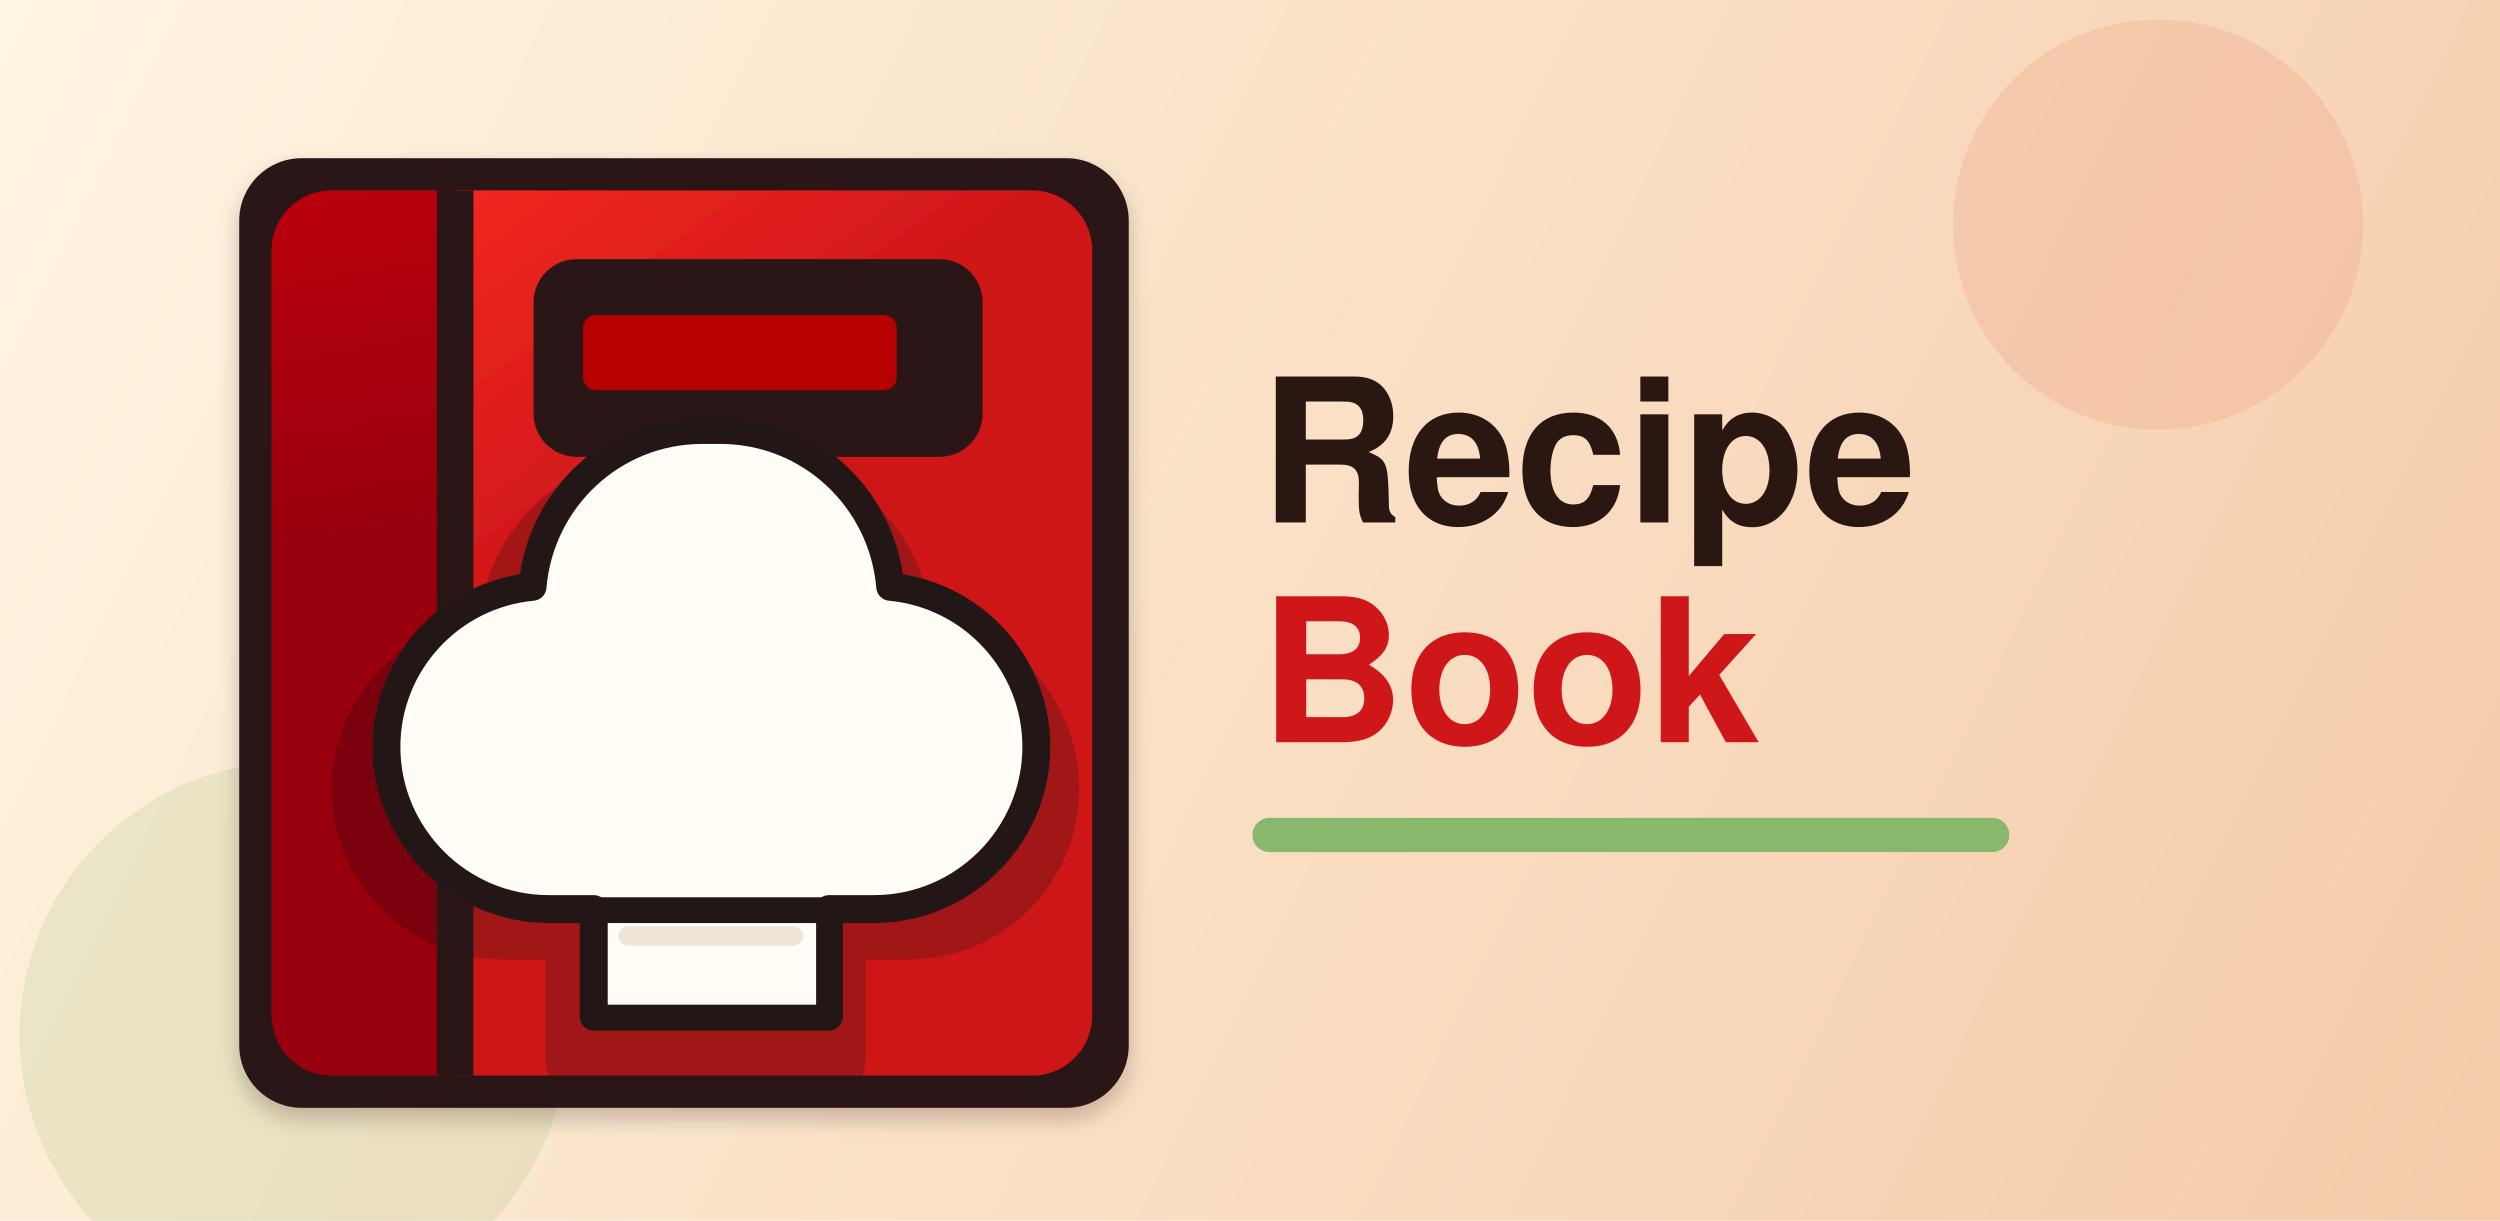
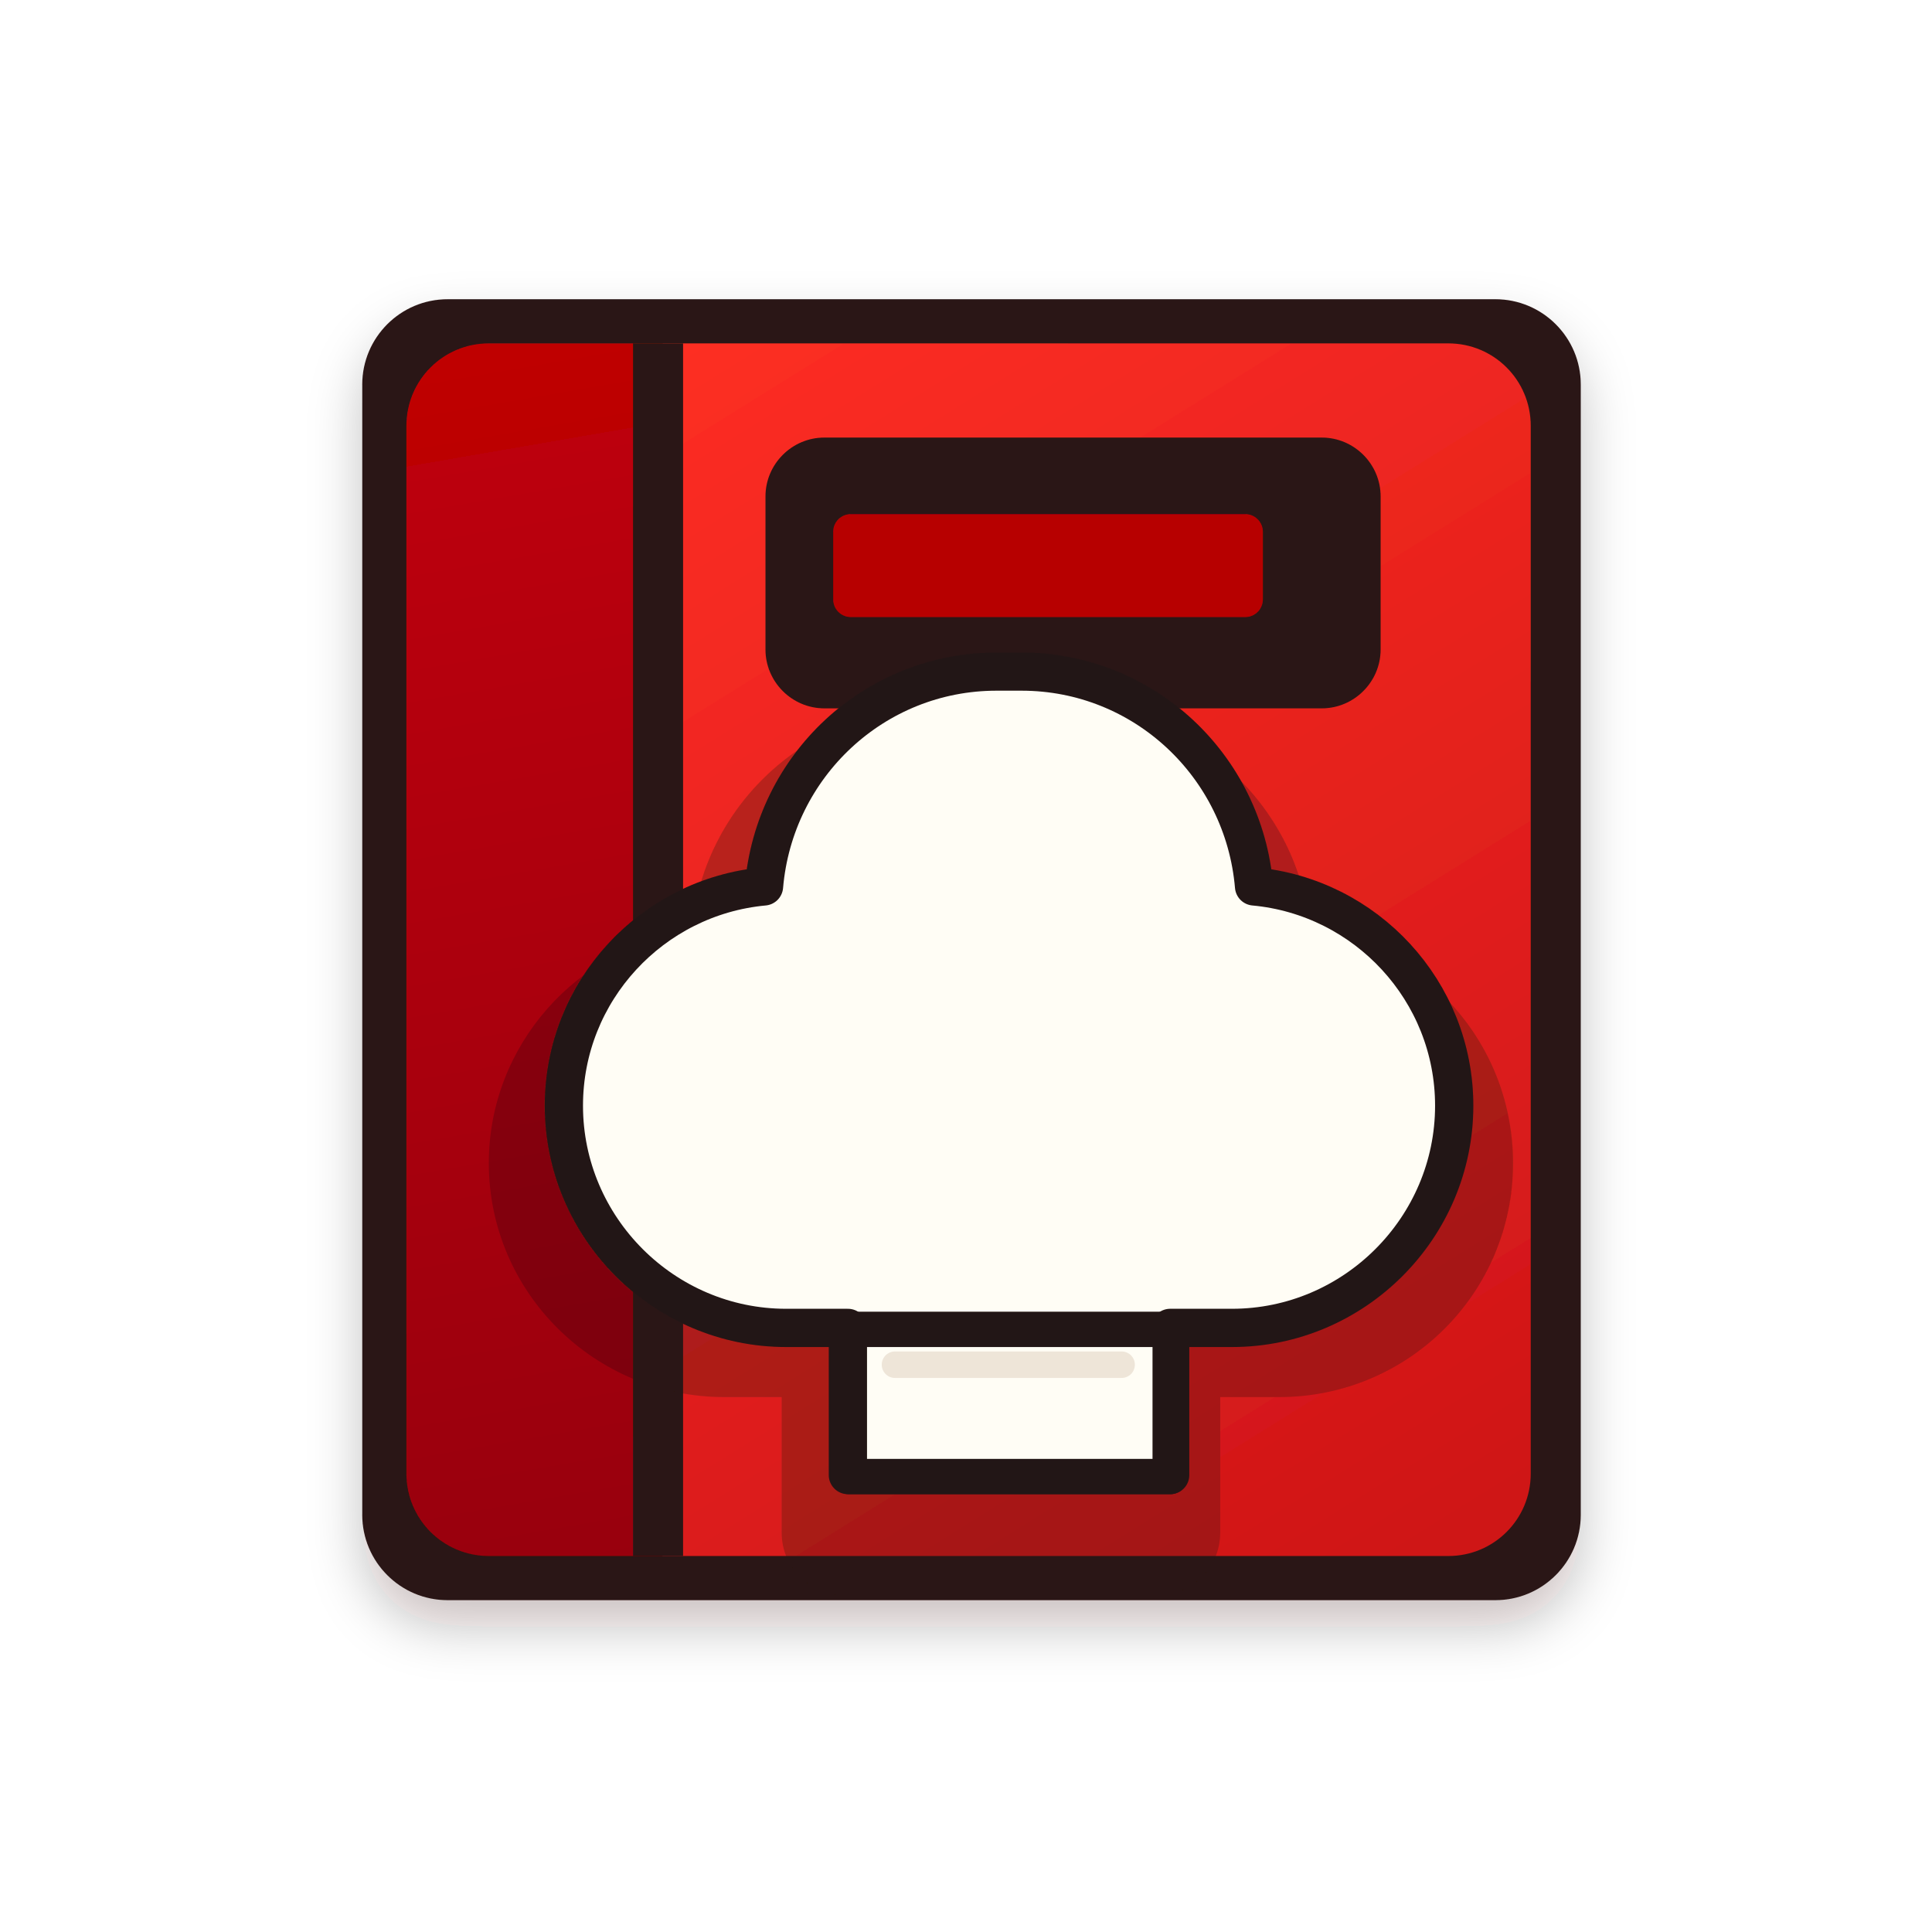
- <svg xmlns="http://www.w3.org/2000/svg" width="1024" height="500" viewBox="0 0 1024 500" role="img" aria-labelledby="title desc">
+ <svg xmlns="http://www.w3.org/2000/svg" width="1024" height="1024" viewBox="0 0 1024 1024" role="img" aria-labelledby="title desc">
  <defs>
-     <linearGradient id="backgroundGradient" x1="0" x2="1024" y1="0" y2="500" gradientUnits="userSpaceOnUse">
-       <stop offset="0" stop-color="#fff5e2" />
-       <stop offset="1" stop-color="#f5cba9" />
-     </linearGradient>
-     <linearGradient id="coverGradient" x1="122" x2="410" y1="52" y2="448" gradientUnits="userSpaceOnUse">
+     <linearGradient id="coverGradient" x1="260" x2="790" y1="86" y2="938" gradientUnits="userSpaceOnUse">
      <stop offset="0" stop-color="#ff2f24" />
      <stop offset="1" stop-color="#cf1618" />
    </linearGradient>
-     <linearGradient id="spineGradient" x1="70" x2="138" y1="58" y2="442" gradientUnits="userSpaceOnUse">
+     <linearGradient id="spineGradient" x1="142" x2="286" y1="96" y2="928" gradientUnits="userSpaceOnUse">
      <stop offset="0" stop-color="#c00006" />
      <stop offset="1" stop-color="#98000b" />
    </linearGradient>
    <filter id="markShadow" x="-12%" y="-12%" width="124%" height="124%">
-       <feDropShadow dx="0" dy="10" stdDeviation="10" flood-color="#2b1712" flood-opacity=".23" />
+       <feDropShadow dx="0" dy="18" stdDeviation="18" flood-color="#2b1712" flood-opacity=".24" />
    </filter>
  </defs>
-   <rect width="1024" height="500" fill="url(#backgroundGradient)" />
-   <circle cx="884" cy="92" r="84" fill="#eb7d62" opacity=".18" />
-   <circle cx="120" cy="424" r="112" fill="#95bf72" opacity=".18" />
-   <g transform="translate(54 34) scale(.44)" filter="url(#markShadow)">
+   <g transform="translate(114 104) scale(.78)" filter="url(#markShadow)">
    <path d="M158 70h712c32 0 58 26 58 58v768c0 32-26 58-58 58H158c-32 0-58-26-58-58V128c0-32 26-58 58-58z" fill="#2b1712" />
    <path d="M304 100h534c31 0 56 25 56 56v712c0 31-25 56-56 56H304z" fill="url(#coverGradient)" />
    <path d="M130 156c0-31 25-56 56-56h118v824H186c-31 0-56-25-56-56z" fill="url(#spineGradient)" />
    <path d="M284 100h34v824h-34z" fill="#2b1712" />
    <path d="M414 164h338c22 0 40 18 40 40v104c0 22-18 40-40 40H414c-22 0-40-18-40-40V204c0-22 18-40 40-40z" fill="#2b1712" />
    <rect x="420" y="216" width="292" height="70" rx="12" fill="#b70005" />
    <path d="M580 348c86 0 157 67 164 151 78 10 138 77 138 158 0 88-71 159-159 159h-40v92c0 24-19 43-43 43H428c-24 0-43-19-43-43v-92h-39c-88 0-160-71-160-159 0-80 60-147 138-158 7-84 78-151 164-151 35 0 67 11 94 29 0-10-1-19-2-29z" fill="#2b1712" opacity=".28" />
    <path d="M548 323c83 0 151 64 158 146 76 7 136 71 136 149 0 83-68 151-151 151h-42v100H430V769h-42c-83 0-151-68-151-151 0-78 60-142 136-149 7-82 75-146 158-146h17z" fill="#fffdf5" />
    <path d="M548 323c83 0 151 64 158 146 76 7 136 71 136 149 0 83-68 151-151 151h-42v100H430V769h-42c-83 0-151-68-151-151 0-78 60-142 136-149 7-82 75-146 158-146h17z" fill="none" stroke="#241714" stroke-width="26" stroke-linejoin="round" />
    <path d="M431 770h218v100H431z" fill="#fffdf5" />
    <path d="M431 770h218v100H431z" fill="none" stroke="#241714" stroke-width="24" stroke-linejoin="round" />
    <path d="M462 794h154" stroke="#eee5d8" stroke-width="18" stroke-linecap="round" />
  </g>
-   <text x="516" y="214" fill="#2b1712" font-family="Avenir Next, Avenir, Helvetica, Arial, sans-serif" font-size="82" font-weight="800" letter-spacing="0">Recipe</text>
-   <text x="516" y="304" fill="#cf1618" font-family="Avenir Next, Avenir, Helvetica, Arial, sans-serif" font-size="82" font-weight="800" letter-spacing="0">Book</text>
-   <path d="M520 342h296" stroke="#87b86b" stroke-width="14" stroke-linecap="round" />
</svg>
